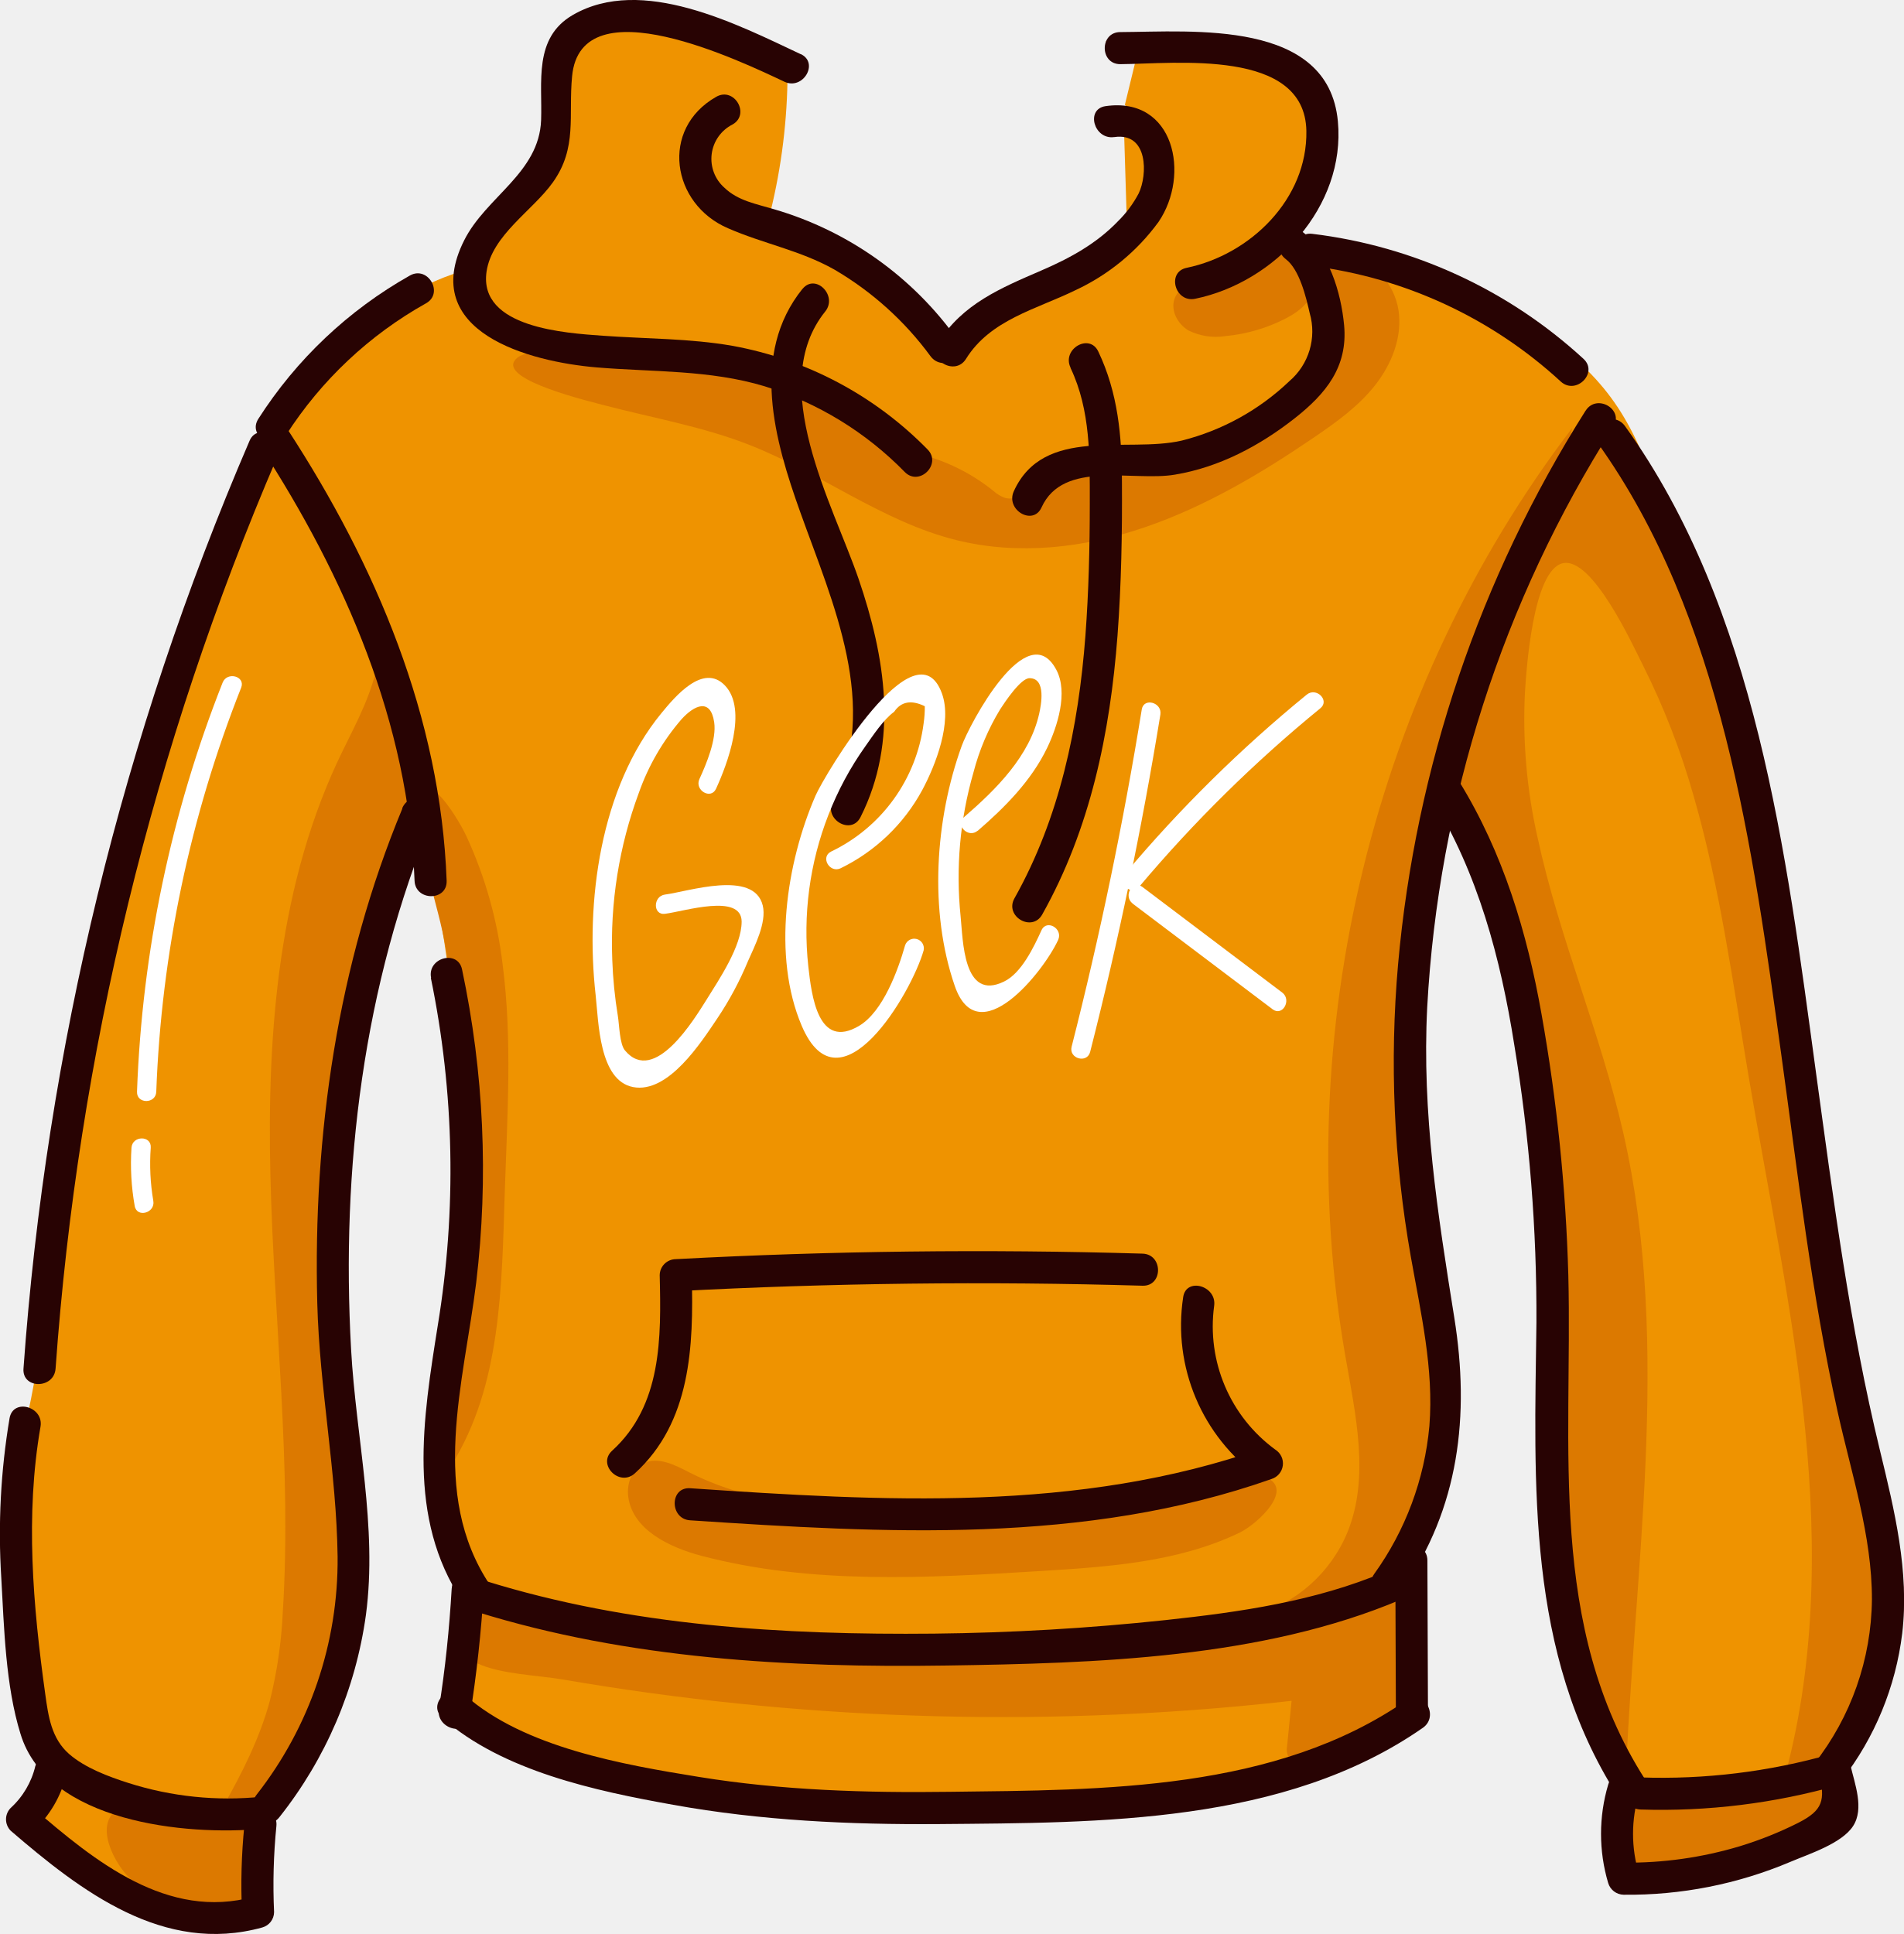
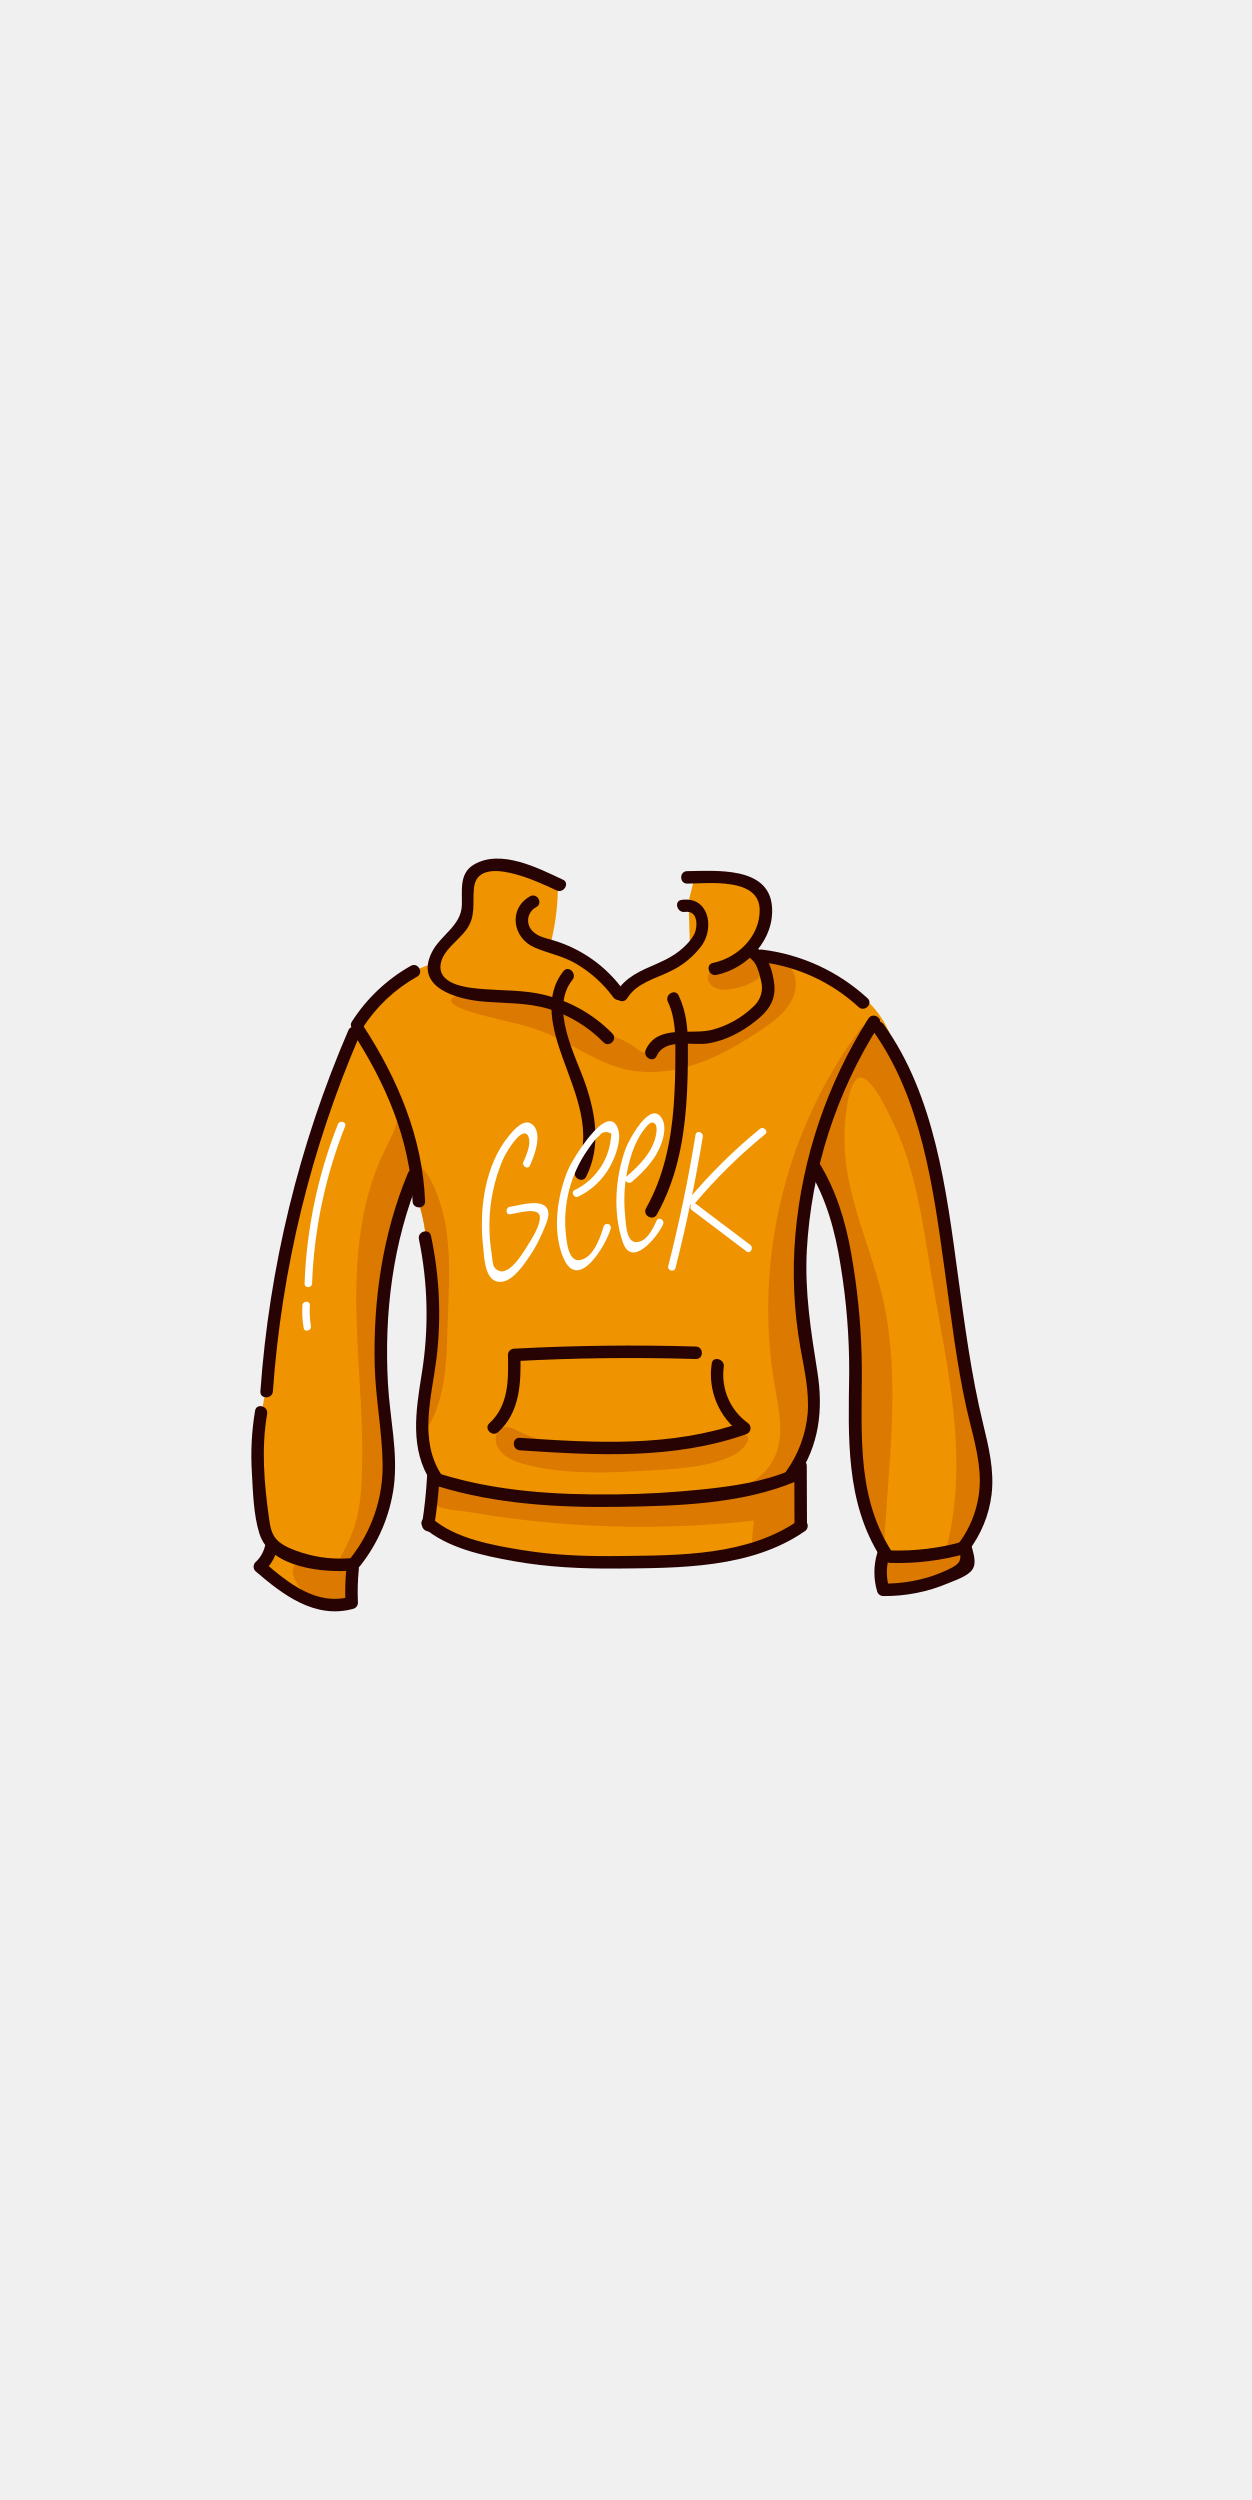
- <svg xmlns="http://www.w3.org/2000/svg" viewBox="0 0 296.67 301.4">
+ <svg xmlns="http://www.w3.org/2000/svg" id="Layer_1" data-name="Layer 1" viewBox="0 0 501 1001">
  <defs>
-     <style>.cls-1{fill:#ef9300;}.cls-2{fill:#dc7900;}.cls-3{fill:#280303;}.cls-4{fill:#fff;}.cls-5{fill:none;stroke:#280303;stroke-miterlimit:10;}</style>
+     <style>.cls-1,.cls-6{fill:none;stroke-miterlimit:10;}.cls-1{stroke:#fff;opacity:0;}.cls-2{fill:#ef9300;}.cls-3{fill:#dc7900;}.cls-4{fill:#280303;}.cls-5{fill:#fff;}.cls-6{stroke:#280303;}</style>
  </defs>
-   <g id="Layer_2" data-name="Layer 2">
-     <g id="Layer_2-2" data-name="Layer 2">
-       <path class="cls-1" d="M98.85,2.51A9.08,9.08,0,0,0,88.56,8c-.86,2.3-.71,4.82-.79,7.27-.16,4.75-1.31,9.62-4.23,13.36s-7.33,6.2-8.79,10.6a6.41,6.41,0,0,1-1,2.29c-.58.68-2.24.87-3.09,1.17C63,45.36,56.8,50,51.23,55.9c-8.41,8.89-13.34,20.45-17.58,31.93a420.33,420.33,0,0,0-17.38,60.56c-1.61,7.79-4.08,16-5.11,23.92L7.35,201.55c-.72,5.49-1.43,11-2.51,16.41-.88,4.42-2,8.81-2.33,13.3a64.64,64.64,0,0,0,.26,10.22q.9,10.61,2.72,21.12c.6,3.49,1.51,7,2,10.46.56,3.81-.53,5.08-2.45,8.49a4.57,4.57,0,0,0-.72,1.84c-.13,1.39,1,2.57,2,3.49a53.57,53.57,0,0,0,25.33,12.33,18,18,0,0,0,8.75-.07c-.39-6.24-1-13.46,2.7-18.62a59.1,59.1,0,0,0,8.31-16.71c7.57-24.05.67-50,.79-75.21a134.49,134.49,0,0,1,13.52-58c4.14,14.13,5.14,29,6.33,43.66a131,131,0,0,1,.63,18.47c-.52,8.6-2.74,17-3.25,25.65A65,65,0,0,0,72.82,243c2.18,6.44-.12,13.32-.94,19.79-.44,3.47-.81,4.52,1.85,6.54s6.82,3.15,9.9,4.37a135.53,135.53,0,0,0,41.28,9.18c5.33.33,10.69.34,16,.26q15.8-.21,31.55-1.38c12.65-.94,25.63-2.43,37.34-7.62,5.76-2.55,10.78-4,9.89-10.74a65.19,65.19,0,0,1,.75-22.5c1-4.46,2.42-8.8,3.41-13.26a65.06,65.06,0,0,0,1.33-19.08c-.63-8-2.73-15.82-4.13-23.73a135.69,135.69,0,0,1,2.75-59.22c10.51,8.82,13.43,23.56,15.58,37.11,1.76,11.14,3.44,22.33,3.74,33.61.5,18.88-2.87,38.2,2.12,56.42,1.64,6,4.16,11.71,5.78,17.71A62,62,0,0,1,252.86,293a90.33,90.33,0,0,0,31.26-7.16,6.55,6.55,0,0,0,3-2c1-1.48.69-3.45.58-5.24-.45-7.4,3.5-14.27,5.32-21.46,3.95-15.57-2.19-31.65-5.9-47.28-3.62-15.31-4.93-31.06-7.16-46.64-3.9-27.26-12.82-62.3-22.31-88.15-4.76-13-9.24-17.4-20.3-25.66-4.51-3.38-10-5.14-15.45-6.61a201.13,201.13,0,0,0-21.72-4.62c2.64-4.76,4.9-9.92,5.1-15.36s-2-11.24-6.65-14.09c-3.17-2-7-2.34-10.76-2.52a132.76,132.76,0,0,0-15.58.19,3,3,0,0,1,1.42,2.7l3.25.36-1.67,6.87,3.08,3.89a2.58,2.58,0,0,0-3.23-.43l.46,15.05a6.28,6.28,0,0,1-.22,2.37,5.68,5.68,0,0,1-2,2.39c-7.86,6-19.69,6.69-25.18,14.89-8-8.85-16.7-18.19-28.49-20.08a92.47,92.47,0,0,0,3-21.77A73.69,73.69,0,0,0,98.85,2.51Z" />
-       <path class="cls-2" d="M251.55,280a1.11,1.11,0,0,1,1.24-1.28c10.7-1,21.75.76,32.09-2.18,1.73,1.25,1.78,4,.65,5.77s-3.08,2.91-5,3.86a54.57,54.57,0,0,1-21.6,6.09c-2.09.1-5,.49-6.48-1.37C250.58,288.47,251.35,282.83,251.55,280Z" />
-       <path class="cls-2" d="M186.78,43.35c-1.51.73-3.14,1.59-3.73,3.15-.7,1.84.45,4,2.15,5a9.62,9.62,0,0,0,5.74.88,25.84,25.84,0,0,0,9.57-2.83c2-1.05,4.08-2.71,4.13-5,.06-2.59-3.38-7-5.68-7.07C195.9,37.33,189.58,42,186.78,43.35Z" />
-       <path class="cls-2" d="M20.42,292.91c2.94,2.7,6.82,4.06,10.59,5.35,2.25.76,4.85,1.5,6.88.27s2.63-3.94,2.7-6.34a28.9,28.9,0,0,0-.29-4.92,5.79,5.79,0,0,0-.88-2.64c-1-1.36-2.82-1.74-4.49-2-3.84-.55-12.9-2.88-16.42-.8C14.45,284.25,17.88,290.58,20.42,292.91Z" />
-       <path class="cls-2" d="M195.39,251.75a22.32,22.32,0,0,0,14.6-13c3.47-8.58,1.25-18.25-.34-27.38C200.88,161.08,214,107.31,245,66.7c-2.3,11.24-8,21.38-12.76,31.81-7.62,16.6-12.78,34.58-12.87,52.84,0,6.11.51,12.21.7,18.32s.05,12,.63,17.9c.9,9.25,3.51,18.27,4.45,27.51s0,19.19-5.53,26.68A26,26,0,0,1,195.39,251.75Z" />
-       <path class="cls-2" d="M193.21,238.83c-9.54,4.62-20.45,5.35-31,6-17.69,1.09-35.74,2.14-52.88-2.36-5-1.32-10.74-4.05-11.43-9.2-.27-2.06.57-4.41,2.45-5.28,2.25-1,4.81.31,7,1.44,12,6.11,26.06,6,39.51,5.84,11.57-.18,23.19-.35,34.65-2.13,3.71-.58,11.75-4.22,15.3-3.08C202.21,231.8,195.89,237.53,193.21,238.83Z" />
-       <path class="cls-2" d="M201.27,265.06l-.71,7.11a2.51,2.51,0,0,0,.16,1.49c.44.76,1.49.83,2.37.77A27.52,27.52,0,0,0,215,270.79a8.51,8.51,0,0,0,3-2.52,9.23,9.23,0,0,0,1.14-4.57,69.28,69.28,0,0,0-.93-16.46c-6.54,2-12.87,4.68-19.53,6.19-7.07,1.61-14.38,1.84-21.63,2.08-33.76,1.08-68,2.11-100.81-6.1a3.11,3.11,0,0,0-2.23,0,2.85,2.85,0,0,0-1.13,1.74c-1.15,3.65-2,6.43,1.47,8.06,3.7,1.73,9.33,1.84,13.37,2.53q13.59,2.34,27.33,3.75a402.26,402.26,0,0,0,55.1,1.86Q185.7,266.82,201.27,265.06Z" />
-       <path class="cls-2" d="M78.32,150.28c1.53,11.72.73,23.6.34,35.41-.47,14.67-.53,30.25-8.34,42.67-3.5-12.25,0-25.24,1.34-37.91,1.5-14.31.16-28.75-2.24-42.89-1.13-6.6-4.14-14.2-4.16-20.84,0-9.1,5.85.29,7.4,3.55A66.33,66.33,0,0,1,78.32,150.28Z" />
-       <path class="cls-2" d="M63.52,129.42c-2,8.27-6.07,15.89-8.57,24-4.42,14.39-3.68,29.79-2.89,44.82l1.71,32.79c.29,5.69.59,11.38.32,17.07-.5,10.43-3.05,21-9.06,29.56A12.66,12.66,0,0,1,40.59,282a5.46,5.46,0,0,1-5.88-.36c3-5.3,5.78-10.77,7.36-16.65a70.31,70.31,0,0,0,2-13.8c1.41-22.6-1.37-45.23-1.93-67.86s1.28-46,11.26-66.32c2.27-4.64,4.64-9,5.55-14.18,1.1,4.21,3.91,7.5,4.93,11.82A32.6,32.6,0,0,1,63.52,129.42Z" />
-       <path class="cls-2" d="M239.62,130.62c3.38,15.61,9.81,30.41,13.35,46,7.65,33.62,1.47,68.6.27,103-11.45-23.48-11.41-50.67-11.69-76.79s-1.44-53.54-14.79-76a11,11,0,0,1-1.56-3.4,10.26,10.26,0,0,1,.47-4.55c4.71-18.4,9.85-37.6,22.64-51.65A181.56,181.56,0,0,1,275,130.77c2.33,11.1,3.6,22.4,5.27,33.62,3.6,24.21,9,48.12,12.59,72.33,1.17,8,2.13,16.2.18,24S285.61,276,277.81,278c5.07-17.87,5.32-36.8,3.48-55.29s-5.72-36.69-8.81-55c-2.46-14.58-4.43-29.3-8.52-43.51a115.59,115.59,0,0,0-7.93-20.5c-1.61-3.16-7.88-17-12.52-15.92s-5.66,16.59-5.88,20.16A83.33,83.33,0,0,0,239.62,130.62Z" />
-       <path class="cls-2" d="M116.69,69.3c11.06,4.31,20.78,12,32.3,14.86,9.67,2.42,20,1.24,29.44-2s18.09-8.37,26.34-14c3.47-2.36,6.94-4.85,9.53-8.15s4.27-7.55,3.62-11.7-4-8-8.19-8.31a4,4,0,0,0-3.86,1.53,3.87,3.87,0,0,0-.45,1.23c-.48,2.27.12,4.61.17,6.93.16,7.42-5.4,14-12,17.36S179.37,71.3,172,72.23c-3.61.46-7.36,1-10.31,3.14-1.58,1.14-3.3,2.79-5.15,2.2a5.37,5.37,0,0,1-1.66-1A30,30,0,0,0,144.16,71c-2.75-.77-5.65-1.17-8.17-2.53-2.81-1.52-4.87-4.1-7.38-6.07-9.54-7.48-22.85-5.13-34.09-6C92,56.21,82,53.24,80.14,56.28s11.78,6.28,14.11,6.9C101.75,65.14,109.44,66.47,116.69,69.3Z" />
-       <path class="cls-3" d="M174.57,10c8.64-.06,28.76-2.5,29,10.39.19,10.64-8.75,19.3-18.66,21.35-3.15.65-1.82,5.47,1.33,4.82C198.71,44,209.72,32.2,208.48,18.91,207,3,185.94,4.94,174.57,5c-3.22,0-3.23,5,0,5Z" />
-       <path class="cls-3" d="M124.77,8.44C114.88,3.79,100-3.9,89.25,2.34,83.1,5.91,84.53,12.8,84.32,18.71c-.3,8.27-8.59,11.94-12,18.77C65.16,51.76,82.49,56.38,93,57.26c8.78.73,17.59.36,26.12,2.93A52.1,52.1,0,0,1,141,73.57c2.27,2.28,5.81-1.26,3.53-3.54A56.78,56.78,0,0,0,114.18,53.9c-6.7-1.17-13.51-1.09-20.28-1.58-5.62-.41-19.37-1.19-18.08-10,.84-5.69,7.2-9.5,10.33-13.9,3.86-5.42,2.4-10.38,3-16.55,1.38-14.38,26.46-2.25,33.09.87,2.9,1.36,5.44-2.95,2.53-4.32Z" />
-       <path class="cls-3" d="M162.3,79.08c3.39-7.48,14.3-4,20.78-5.11,6.9-1.14,13.23-4.5,18.68-8.79,4.83-3.8,8.3-8,7.69-14.51-.48-5.1-2.35-11.4-6.57-14.61-2.56-1.94-5.06,2.4-2.52,4.32,2.15,1.63,3.17,5.95,3.73,8.42a10.2,10.2,0,0,1-3.18,10.61,37.55,37.55,0,0,1-16.74,9.25c-8.63,2-21.52-2.38-26.19,7.9-1.32,2.91,3,5.45,4.32,2.52Z" />
-       <path class="cls-3" d="M173.66,21.36c5.29-.75,5.17,5.9,3.78,8.78a17.5,17.5,0,0,1-3.22,4.33c-3.36,3.51-7.53,5.78-11.94,7.68C156,44.87,150,47.34,146.21,53.4c-1.7,2.74,2.62,5.26,4.32,2.53,3.8-6.12,10.95-7.72,17-10.68a33.55,33.55,0,0,0,13-10.66c5-7.33,2.49-19.58-8.24-18.05-3.17.45-1.82,5.27,1.33,4.82Z" />
-       <path class="cls-3" d="M149.25,53a53.38,53.38,0,0,0-28.66-20.4c-2.73-.82-5.58-1.3-7.7-3.34a6,6,0,0,1,1.26-9.86c2.8-1.59.28-5.91-2.53-4.32-8.81,5-7,16.7,1.82,20.49C119,38,124.67,39,130,42a49.7,49.7,0,0,1,15,13.51c1.89,2.56,6.23.07,4.32-2.52Z" />
-       <path class="cls-3" d="M166.82,57.34c3.15,6.62,3,13.94,3,21.11,0,6.87-.17,13.75-.68,20.61-1.08,14.27-4,28.37-11.06,40.94-1.58,2.81,2.74,5.33,4.32,2.53,7.51-13.36,10.59-28.32,11.74-43.47.6-8,.74-16,.69-24,0-7.07-.61-13.83-3.69-20.29-1.39-2.9-5.7-.37-4.32,2.52Z" />
-       <path class="cls-3" d="M125.06,45c-8.22,10.21-4.35,23.66-.35,34.83,5.06,14.17,12.52,30.25,5.06,45-1.44,2.86,2.87,5.39,4.32,2.52,6-11.89,3.86-25-.31-37.17-4-11.64-14.42-30.16-5.19-41.63,2-2.48-1.52-6-3.53-3.53Z" />
-       <path class="cls-3" d="M63.87,42.94A67.17,67.17,0,0,0,40.26,65.27c-1.75,2.71,2.58,5.22,4.32,2.52A61.69,61.69,0,0,1,66.4,47.26c2.8-1.58.28-5.91-2.53-4.32Z" />
-       <path class="cls-3" d="M40.54,69.51c13.22,20.38,23.15,43.17,24.06,67.74.12,3.21,5.12,3.22,5,0-.94-25.45-11-49.14-24.74-70.26-1.75-2.69-6.08-.19-4.32,2.52Z" />
-       <path class="cls-3" d="M67.14,152.41a148.63,148.63,0,0,1,1.08,54.14c-2.3,14.49-4.86,30,3.82,43,1.78,2.66,6.11.16,4.32-2.53-9.53-14.24-4.07-31.56-2.15-47.17A149.61,149.61,0,0,0,72,151.08c-.65-3.15-5.47-1.82-4.82,1.33Z" />
-       <path class="cls-3" d="M62.7,126c-10.12,24.36-13.93,50.8-13.26,77.08.34,13.23,3,26.33,3.17,39.53A59.29,59.29,0,0,1,40,279.67c-2,2.51,1.56,6.07,3.53,3.53a65,65,0,0,0,13.49-31.52c1.83-13.74-1.55-27.66-2.31-41.38-1.57-28.25,1.88-56.72,12.78-83,1.23-3-3.6-4.27-4.82-1.33Z" />
-       <path class="cls-3" d="M40.85,280A51.11,51.11,0,0,1,20,277.86c-3.11-1-6.7-2.32-9.23-4.51C8,270.92,7.53,267.47,7.05,264c-1.92-13.77-3.13-27.87-.74-41.65.55-3.15-4.27-4.5-4.82-1.33A108.84,108.84,0,0,0,.2,245.89c.44,7.8.66,16.81,3,24.34C7.4,284,29,286.12,40.85,285c3.18-.29,3.21-5.29,0-5Z" />
-       <path class="cls-3" d="M38.89,68.69A445.92,445.92,0,0,0,3.66,213.29c-.23,3.21,4.77,3.2,5,0A438.9,438.9,0,0,1,43.21,71.21c1.26-2.92-3.05-5.47-4.32-2.52Z" />
-       <path class="cls-3" d="M5.51,275.21a12.84,12.84,0,0,1-3.85,6.55,2.53,2.53,0,0,0,0,3.54c11,9.47,23.84,19.33,39.22,15.08A2.51,2.51,0,0,0,42.71,298a92.54,92.54,0,0,1,.36-13.42c.32-3.2-4.68-3.17-5,0A92.54,92.54,0,0,0,37.71,298l1.84-2.41c-13.46,3.72-24.82-5.57-34.36-13.8v3.54a17.43,17.43,0,0,0,5.14-8.76c.78-3.12-4-4.45-4.82-1.33Z" />
-       <path class="cls-3" d="M204.49,41.46a70.2,70.2,0,0,1,38.72,18c2.37,2.17,5.91-1.36,3.54-3.54a75.89,75.89,0,0,0-42.26-19.48c-3.18-.4-3.15,4.6,0,5Z" />
-       <path class="cls-3" d="M247.08,64a193.41,193.41,0,0,0-29.22,86.28,174.06,174.06,0,0,0,2,45.64c1.54,8.69,3.59,17.43,2.88,26.31a46.73,46.73,0,0,1-8.6,23.06c-1.85,2.65,2.48,5.15,4.32,2.53,8.95-12.82,10.59-27.25,8.17-42.41-2.6-16.26-5.07-31.88-4.23-48.44a187.66,187.66,0,0,1,29-90.44c1.73-2.73-2.59-5.24-4.31-2.53Z" />
-       <path class="cls-3" d="M74.33,251.21c23.56,7.32,48.64,8.72,73.17,8.35,23.28-.35,49.11-1.09,70.83-10.29,3-1.25.41-5.55-2.52-4.31-10.84,4.59-22.57,6.27-34.2,7.52q-18,1.92-36.07,2.11c-23.48.23-47.33-1.2-69.88-8.21-3.08-.95-4.39,3.87-1.33,4.83Z" />
-       <path class="cls-3" d="M70.39,247.53c-.37,6.29-1,12.53-2,18.76-.5,3.14,4.32,4.5,4.82,1.33q1.59-10,2.19-20.09c.18-3.21-4.82-3.2-5,0Z" />
-       <path class="cls-3" d="M68.92,267.72c9.42,8.31,23.93,11.39,36,13.55,13.62,2.46,27.51,3.1,41.33,3,25.2-.22,53.92,0,75.47-15,2.62-1.83.12-6.16-2.53-4.32-20.39,14.17-47.25,14-71.12,14.29-13.07.18-26.23-.22-39.16-2.32-11.8-1.91-27.19-4.57-36.42-12.72-2.4-2.12-6,1.4-3.53,3.54Z" />
-       <path class="cls-3" d="M217.43,243.2l.09,24c0,3.21,5,3.22,5,0l-.09-24c0-3.22-5-3.23-5,0Z" />
-       <path class="cls-3" d="M223.08,124.35c7.24,11.73,10.76,25,12.89,38.49a258.25,258.25,0,0,1,3.45,43.28c-.32,25.27-1.59,51.44,12.59,73.67,1.73,2.7,6.06.2,4.32-2.52-15.28-23.94-11.27-51.67-11.94-78.54a276.07,276.07,0,0,0-4.17-40.66c-2.25-12.75-6-25.18-12.82-36.25-1.69-2.73-6-.22-4.32,2.53Z" />
-       <path class="cls-3" d="M248.88,68.92c19.55,27.24,24.23,63.24,28.72,95.62,2.57,18.53,4.69,37.16,8.75,55.44,2.13,9.65,5.37,19.32,5.35,29.3a42.12,42.12,0,0,1-9,25.6c-2,2.56,2.38,5.05,4.31,2.53a46.45,46.45,0,0,0,9.41-22.86c1.13-9.65-1.2-19.15-3.46-28.47-4.73-19.47-7.28-39.27-10-59.09-4.62-34-9.21-72-29.74-100.59-1.86-2.59-6.2-.1-4.32,2.52Z" />
-       <path class="cls-3" d="M255.65,282a101.17,101.17,0,0,0,30.91-3.81l-3.07-1.74c.94,4.1.62,5.66-3.32,7.65a57.53,57.53,0,0,1-9.05,3.62A60.56,60.56,0,0,1,253,290.28l2.42,1.84a21.67,21.67,0,0,1,0-12.66c.9-3.1-3.92-4.42-4.82-1.33a26.9,26.9,0,0,0,0,15.32,2.56,2.56,0,0,0,2.41,1.83,64.78,64.78,0,0,0,26-5.13c2.84-1.21,8-2.84,9.76-5.58s.25-6.57-.41-9.44a2.54,2.54,0,0,0-3.08-1.75A96.28,96.28,0,0,1,255.65,277c-3.21-.11-3.21,4.89,0,5Z" />
-       <path class="cls-3" d="M98.93,229.61c8.76-8,9.15-19.81,8.87-30.88l-2.5,2.5q36.35-1.93,72.74-.86c3.22.1,3.22-4.9,0-5q-36.37-1.08-72.74.86a2.53,2.53,0,0,0-2.5,2.5c.24,9.73.36,20.28-7.41,27.35-2.38,2.17,1.16,5.7,3.54,3.53Z" />
-       <path class="cls-3" d="M107.54,236.93c30.3,2,61.48,3.83,90.6-6.44a2.54,2.54,0,0,0,.6-4.57,23.79,23.79,0,0,1-9.54-22.42c.43-3.14-4.39-4.5-4.83-1.33a29.14,29.14,0,0,0,11.85,28.07l.6-4.57c-28.73,10.13-59.41,8.28-89.28,6.26-3.21-.21-3.2,4.79,0,5Z" />
-       <path class="cls-4" d="M24.35,170.17a190,190,0,0,1,13.23-63c.71-1.79-2.19-2.57-2.89-.79a192.38,192.38,0,0,0-13.34,63.76c-.07,1.93,2.93,1.93,3,0Z" />
-       <path class="cls-4" d="M20.49,178.86a37.81,37.81,0,0,0,.5,9.08c.33,1.9,3.23,1.1,2.9-.79a34.36,34.36,0,0,1-.4-8.29c.14-1.93-2.86-1.92-3,0Z" />
-       <path class="cls-4" d="M111.58,122.92c1.73-3.77,5-12.31,1.39-16.09-3.4-3.56-7.83,1.79-9.91,4.32C93.5,122.8,91.19,140.59,92.82,155.1c.46,4.11.51,13.27,5.82,14.31,5.5,1.07,10.64-7,13.13-10.69a51.21,51.21,0,0,0,4.79-8.94c1-2.27,2.94-6,2.3-8.66-1.37-5.63-11.68-2.16-15.23-1.71-1.89.24-1.91,3.25,0,3,3-.38,11.91-3.24,11.94,1.21,0,3.83-3.5,9-5.5,12.22-1.82,2.87-8.08,13.35-12.67,7.88-.86-1-.89-4-1.12-5.39a68.86,68.86,0,0,1-.87-8.72,67.17,67.17,0,0,1,4.15-26.08,35.59,35.59,0,0,1,6.63-11.43c2-2.21,4.53-3.37,5.1.45.4,2.67-1.23,6.53-2.3,8.86-.8,1.74,1.79,3.27,2.59,1.51Z" />
-       <path class="cls-4" d="M131,135.31a28.81,28.81,0,0,0,12.7-12.16c2.11-3.94,4.71-10.6,3.08-15.08-4.06-11.17-18.32,12.76-19.7,15.93-4.55,10.47-6.77,25-2.15,35.86,5.93,13.92,17.11-5.08,19-11.75a1.5,1.5,0,0,0-2.89-.79c-1.09,3.85-3.44,10.33-7.15,12.54-6.46,3.86-7.43-4.83-7.93-9.24A50,50,0,0,1,129.09,127a49.1,49.1,0,0,1,5.76-10.7c1.18-1.66,2.79-4.14,4.49-5.38,1.08-1.6,2.68-1.88,4.77-.86a16.78,16.78,0,0,1-.18,2.65,25.75,25.75,0,0,1-14.42,20c-1.73.86-.21,3.45,1.52,2.59Z" />
-       <path class="cls-4" d="M152.33,129.5c4.27-3.69,8.39-7.83,10.87-13,1.57-3.28,3.27-8.58,1.42-12.09-4.54-8.62-13.57,8.53-14.76,11.84-4.15,11.47-5.11,25.74-1.08,37.4,3.65,10.55,13.84-2.21,16.11-7.17.8-1.75-1.78-3.27-2.59-1.52-1.2,2.63-3.13,6.7-5.83,8-6.41,3.16-6.4-6.49-6.78-10.16a59.1,59.1,0,0,1,2-22.41,36.66,36.66,0,0,1,4.17-9.86c.72-1.11,3.21-4.86,4.57-4.84,2.66,0,1.78,4.28,1.51,5.51-1.49,6.66-6.73,11.83-11.7,16.13-1.46,1.27.67,3.38,2.12,2.12Z" />
-       <path class="cls-4" d="M177.92,110.56q-4.3,26.52-10.93,52.56c-.47,1.87,2.42,2.67,2.89.8q6.62-26,10.94-52.56c.3-1.89-2.59-2.7-2.9-.8Z" />
-       <path class="cls-4" d="M177.48,138.24a213.41,213.41,0,0,1,28.28-27.87c1.49-1.22-.64-3.33-2.13-2.12a212.71,212.71,0,0,0-28.27,27.87c-1.24,1.47.87,3.6,2.12,2.12Z" />
-       <path class="cls-4" d="M176.47,140.8l21.84,16.49c1.54,1.17,3-1.44,1.52-2.59L178,138.21c-1.54-1.16-3,1.44-1.51,2.59Z" />
-       <path class="cls-5" d="M253,282a2.31,2.31,0,0,1,.36-1.06,2.27,2.27,0,0,1,1.54-.61l28.57-3.47a3.18,3.18,0,0,1,1.15,0,2.53,2.53,0,0,1,1.65,2.12c.43,2.39-1,4.81-2.94,6.24a18.54,18.54,0,0,1-6.71,2.67q-9.16,2.25-18.52,3.71c-2.17.34-4.65,1.43-5.83-.43C251.23,289.63,252.69,283.85,253,282Z" />
-     </g>
-   </g>
+   <rect class="cls-1" x="0.5" y="0.5" width="500" height="1000" />
+   <path class="cls-2" d="M199,345.79a9.08,9.08,0,0,0-10.3,5.49c-.86,2.3-.71,4.82-.79,7.27-.16,4.75-1.31,9.61-4.23,13.36s-7.33,6.2-8.79,10.59a6.38,6.38,0,0,1-1,2.3c-.57.68-2.24.87-3.09,1.17-7.65,2.67-13.88,7.32-19.45,13.21-8.41,8.89-13.34,20.45-17.58,31.93a420,420,0,0,0-17.38,60.56c-1.61,7.79-4.08,16-5.11,23.91l-3.81,29.25c-.71,5.49-1.43,11-2.51,16.41-.88,4.41-2,8.81-2.33,13.3a65.69,65.69,0,0,0,.26,10.21q.9,10.62,2.72,21.13c.6,3.49,1.51,7,2,10.46.57,3.81-.53,5.08-2.45,8.49a4.59,4.59,0,0,0-.72,1.83c-.13,1.4,1,2.58,2,3.5a53.46,53.46,0,0,0,25.33,12.32,17.87,17.87,0,0,0,8.75-.06c-.39-6.24-1-13.47,2.7-18.62a59.1,59.1,0,0,0,8.31-16.71c7.57-24.05.67-50,.79-75.21a134.49,134.49,0,0,1,13.52-58c4.14,14.12,5.14,29,6.33,43.66a131,131,0,0,1,.63,18.46c-.52,8.61-2.74,17.05-3.25,25.66a64.89,64.89,0,0,0,3.32,24.54c2.18,6.45-.12,13.33-.94,19.8-.44,3.47-.81,4.52,1.86,6.54s6.81,3.15,9.9,4.37A135.4,135.4,0,0,0,225,626.12c5.34.32,10.69.33,16,.26q15.78-.21,31.54-1.38c12.65-.94,25.63-2.43,37.34-7.62,5.76-2.55,10.78-4,9.89-10.74a65.19,65.19,0,0,1,.75-22.5c1-4.46,2.42-8.8,3.41-13.26a65.1,65.1,0,0,0,1.33-19.09c-.63-8-2.73-15.81-4.13-23.72a135.84,135.84,0,0,1,2.75-59.22c10.51,8.82,13.43,23.55,15.58,37.11,1.76,11.14,3.44,22.33,3.74,33.61.5,18.88-2.87,38.2,2.12,56.42,1.65,6,4.16,11.71,5.78,17.71A62,62,0,0,1,353,636.31a90.33,90.33,0,0,0,31.26-7.16,6.55,6.55,0,0,0,3-2c1-1.48.69-3.45.58-5.24-.45-7.4,3.5-14.27,5.33-21.46,3.94-15.58-2.2-31.65-5.9-47.28-3.63-15.31-4.94-31.06-7.17-46.64-3.9-27.26-12.82-62.3-22.31-88.15-4.76-13-9.24-17.4-20.3-25.66-4.51-3.38-10-5.14-15.45-6.61a201.13,201.13,0,0,0-21.72-4.62c2.64-4.76,4.9-9.92,5.1-15.36s-2-11.24-6.65-14.09c-3.17-2-7-2.34-10.76-2.52a132.76,132.76,0,0,0-15.58.19,3,3,0,0,1,1.42,2.7l3.25.36-1.67,6.87,3.08,3.89a2.58,2.58,0,0,0-3.23-.43l.46,15.05a6.3,6.3,0,0,1-.22,2.37,5.54,5.54,0,0,1-2,2.39c-7.86,6-19.69,6.69-25.18,14.89-8-8.85-16.7-18.19-28.49-20.08a92.54,92.54,0,0,0,3-21.77A73.73,73.73,0,0,0,199,345.79Z" transform="translate(0.5 0.5)" />
+   <path class="cls-3" d="M351.65,623.27a1.51,1.51,0,0,1,.31-1,1.46,1.46,0,0,1,.93-.32c10.7-1,21.75.75,32.09-2.18,1.73,1.25,1.78,4,.65,5.77s-3.08,2.91-5,3.86A54.66,54.66,0,0,1,359,635.53c-2.09.09-5,.49-6.48-1.37C350.68,631.75,351.46,626.11,351.65,623.27Z" transform="translate(0.5 0.5)" />
+   <path class="cls-3" d="M286.88,386.63c-1.51.73-3.14,1.59-3.73,3.15-.7,1.84.45,4,2.15,5a9.62,9.62,0,0,0,5.74.88,26,26,0,0,0,9.58-2.83c2-1.05,4.07-2.71,4.12-5,.06-2.59-3.38-7-5.68-7.07C296,380.61,289.68,385.28,286.88,386.63Z" transform="translate(0.5 0.5)" />
+   <path class="cls-3" d="M120.52,636.19c2.94,2.7,6.82,4.06,10.59,5.34,2.25.77,4.85,1.5,6.89.28s2.62-3.95,2.69-6.35a28.78,28.78,0,0,0-.29-4.91,5.79,5.79,0,0,0-.88-2.64c-1-1.36-2.82-1.75-4.49-2-3.84-.55-12.9-2.89-16.42-.8C114.55,627.53,118,633.86,120.52,636.19Z" transform="translate(0.5 0.5)" />
+   <path class="cls-3" d="M295.49,595a22.32,22.32,0,0,0,14.6-13c3.47-8.58,1.25-18.26-.34-27.38C301,504.36,314.13,450.59,345.14,410c-2.3,11.24-8,21.38-12.77,31.81-7.62,16.6-12.78,34.57-12.87,52.84,0,6.11.51,12.21.7,18.31s.05,12,.63,17.91c.9,9.25,3.51,18.27,4.45,27.51s0,19.19-5.53,26.68A26,26,0,0,1,295.49,595Z" transform="translate(0.5 0.5)" />
+   <path class="cls-3" d="M293.31,582.11c-9.54,4.62-20.45,5.35-31,6-17.69,1.09-35.73,2.14-52.88-2.36-5-1.33-10.74-4-11.42-9.21-.28-2.06.56-4.4,2.44-5.28,2.25-1,4.81.32,7,1.44,12,6.12,26.06,6,39.51,5.85,11.57-.18,23.19-.35,34.65-2.13,3.71-.58,11.75-4.22,15.3-3.08C302.31,575.08,296,580.81,293.31,582.11Z" transform="translate(0.5 0.5)" />
+   <path class="cls-3" d="M301.37,608.34l-.71,7.11a2.48,2.48,0,0,0,.16,1.48c.44.77,1.49.84,2.37.78a27.52,27.52,0,0,0,11.87-3.64,8.44,8.44,0,0,0,3-2.53,9.16,9.16,0,0,0,1.14-4.56,69.28,69.28,0,0,0-.93-16.46c-6.54,2-12.87,4.68-19.53,6.19-7.07,1.6-14.38,1.84-21.63,2.08-33.76,1.08-68,2.11-100.81-6.1a3.06,3.06,0,0,0-2.23,0,2.9,2.9,0,0,0-1.13,1.75c-1.15,3.65-2,6.43,1.47,8,3.7,1.74,9.33,1.85,13.37,2.54q13.59,2.34,27.33,3.75a402.26,402.26,0,0,0,55.1,1.86Q285.8,610.1,301.37,608.34Z" transform="translate(0.5 0.5)" />
+   <path class="cls-3" d="M178.42,493.56c1.53,11.72.73,23.59.34,35.41-.47,14.67-.53,30.24-8.34,42.67-3.5-12.25,0-25.24,1.34-37.91,1.5-14.31.16-28.75-2.24-42.89-1.12-6.6-4.14-14.2-4.16-20.84,0-9.1,5.85.29,7.4,3.55A66.33,66.33,0,0,1,178.42,493.56Z" transform="translate(0.5 0.5)" />
+   <path class="cls-3" d="M163.62,472.69c-2,8.28-6.06,15.9-8.57,24-4.42,14.39-3.68,29.79-2.89,44.82l1.71,32.79c.29,5.69.59,11.38.32,17.07-.5,10.43-3.05,21-9.05,29.56a12.77,12.77,0,0,1-4.45,4.29,5.46,5.46,0,0,1-5.88-.36c3-5.3,5.78-10.77,7.36-16.65a69.57,69.57,0,0,0,2-13.8c1.41-22.6-1.37-45.23-1.93-67.86s1.28-46,11.26-66.32c2.27-4.64,4.64-9,5.55-14.18,1.11,4.21,3.91,7.5,4.93,11.82A32.56,32.56,0,0,1,163.62,472.69Z" transform="translate(0.5 0.5)" />
+   <path class="cls-3" d="M339.72,473.9c3.38,15.61,9.81,30.41,13.35,46,7.65,33.62,1.47,68.6.27,103-11.45-23.48-11.41-50.67-11.68-76.79s-1.45-53.54-14.8-76a11.26,11.26,0,0,1-1.56-3.4,10.26,10.26,0,0,1,.47-4.55c4.71-18.41,9.85-37.61,22.64-51.65a181.4,181.4,0,0,1,26.68,63.5c2.32,11.1,3.59,22.4,5.26,33.62,3.6,24.21,9,48.12,12.59,72.33,1.18,8,2.13,16.19.18,24s-7.41,15.25-15.21,17.3c5.07-17.87,5.32-36.8,3.48-55.29s-5.72-36.69-8.81-55c-2.46-14.58-4.43-29.29-8.52-43.5a115.59,115.59,0,0,0-7.93-20.5c-1.61-3.16-7.88-17-12.52-15.92s-5.66,16.59-5.88,20.16A83.36,83.36,0,0,0,339.72,473.9Z" transform="translate(0.5 0.5)" />
+   <path class="cls-3" d="M216.79,412.58c11.06,4.31,20.78,12,32.3,14.86,9.67,2.42,20,1.24,29.44-2s18.09-8.37,26.34-14c3.47-2.36,6.94-4.85,9.54-8.15s4.26-7.55,3.61-11.7-4-8-8.19-8.31a4,4,0,0,0-3.86,1.53,3.87,3.87,0,0,0-.45,1.23c-.48,2.27.12,4.61.17,6.93.16,7.42-5.4,14-12,17.36s-14.19,4.19-21.56,5.12c-3.6.46-7.36,1-10.31,3.14-1.58,1.14-3.3,2.79-5.15,2.2A5.37,5.37,0,0,1,255,419.8a30,30,0,0,0-10.72-5.53c-2.75-.78-5.65-1.17-8.17-2.53-2.81-1.52-4.87-4.1-7.38-6.07-9.54-7.48-22.84-5.13-34.09-6-2.55-.2-12.54-3.16-14.37-.12s11.77,6.28,14.1,6.89C201.85,408.42,209.54,409.75,216.79,412.58Z" transform="translate(0.5 0.5)" />
+   <path class="cls-4" d="M274.67,353.3c8.64-.07,28.77-2.5,29,10.39.2,10.64-8.75,19.3-18.66,21.35-3.15.64-1.82,5.47,1.33,4.82,12.47-2.58,23.49-14.38,22.24-27.67-1.49-15.89-22.54-14-33.91-13.89-3.22,0-3.23,5,0,5Z" transform="translate(0.5 0.5)" />
+   <path class="cls-4" d="M224.87,351.72c-9.89-4.65-24.75-12.34-35.52-6.1-6.15,3.57-4.72,10.46-4.93,16.37-.3,8.26-8.59,11.94-12,18.77-7.15,14.28,10.18,18.9,20.66,19.77,8.78.73,17.59.37,26.12,2.94a52.1,52.1,0,0,1,21.95,13.38c2.27,2.28,5.81-1.26,3.53-3.54a56.78,56.78,0,0,0-30.39-16.13c-6.7-1.17-13.51-1.09-20.28-1.58-5.62-.41-19.37-1.19-18.08-10,.84-5.69,7.2-9.5,10.33-13.9,3.86-5.42,2.4-10.38,3-16.55,1.38-14.38,26.46-2.25,33.09.87,2.9,1.36,5.44-3,2.53-4.32Z" transform="translate(0.5 0.5)" />
+   <path class="cls-4" d="M262.4,422.36c3.39-7.48,14.3-4,20.78-5.11,6.9-1.14,13.23-4.5,18.68-8.79,4.83-3.8,8.3-8,7.69-14.51-.48-5.1-2.35-11.41-6.57-14.61-2.56-1.94-5.06,2.4-2.52,4.32,2.15,1.63,3.17,5.95,3.73,8.42A10.2,10.2,0,0,1,301,402.69a37.48,37.48,0,0,1-16.74,9.24c-8.63,2-21.52-2.38-26.19,7.91-1.32,2.91,3,5.45,4.32,2.52Z" transform="translate(0.5 0.5)" />
+   <path class="cls-4" d="M273.76,364.64c5.29-.76,5.17,5.9,3.78,8.78a17.45,17.45,0,0,1-3.22,4.32c-3.36,3.52-7.53,5.79-11.94,7.69-6.3,2.72-12.3,5.19-16.07,11.25-1.7,2.74,2.62,5.26,4.32,2.53,3.8-6.12,10.95-7.72,17-10.68a33.55,33.55,0,0,0,13-10.66c5-7.33,2.49-19.58-8.24-18.05-3.17.45-1.82,5.27,1.33,4.82Z" transform="translate(0.5 0.5)" />
+   <path class="cls-4" d="M249.35,396.31a53.38,53.38,0,0,0-28.66-20.4c-2.73-.82-5.58-1.3-7.7-3.34a6,6,0,0,1,1.26-9.87c2.8-1.58.28-5.9-2.53-4.31-8.81,5-7,16.69,1.82,20.49,5.53,2.37,11.23,3.35,16.53,6.44a49.7,49.7,0,0,1,15,13.51c1.89,2.56,6.23.07,4.32-2.52Z" transform="translate(0.5 0.5)" />
+   <path class="cls-4" d="M266.92,400.62c3.15,6.62,3,13.94,3,21.11,0,6.87-.17,13.75-.68,20.6-1.07,14.28-4,28.38-11.06,40.95-1.58,2.81,2.74,5.33,4.32,2.53,7.51-13.36,10.59-28.32,11.74-43.48.6-7.95.74-16,.69-23.94,0-7.07-.61-13.83-3.69-20.29-1.39-2.91-5.7-.37-4.32,2.52Z" transform="translate(0.5 0.5)" />
+   <path class="cls-4" d="M225.16,388.28c-8.22,10.22-4.35,23.67-.35,34.84,5.06,14.17,12.52,30.25,5.07,45-1.45,2.87,2.86,5.4,4.31,2.53,6-11.89,3.86-25.05-.31-37.17-4-11.64-14.42-30.16-5.19-41.63,2-2.48-1.52-6-3.53-3.54Z" transform="translate(0.5 0.5)" />
+   <path class="cls-4" d="M164,386.22a67.17,67.17,0,0,0-23.61,22.33c-1.75,2.71,2.58,5.22,4.32,2.52a61.69,61.69,0,0,1,21.82-20.53c2.8-1.59.28-5.91-2.53-4.32Z" transform="translate(0.5 0.5)" />
+   <path class="cls-4" d="M140.64,412.79c13.23,20.38,23.15,43.17,24.06,67.74.12,3.21,5.12,3.22,5,0-.94-25.45-11-49.14-24.74-70.26-1.75-2.69-6.08-.19-4.32,2.52Z" transform="translate(0.5 0.5)" />
+   <path class="cls-4" d="M167.24,495.68a148.69,148.69,0,0,1,1.08,54.15c-2.3,14.49-4.86,30,3.82,43,1.78,2.67,6.11.17,4.32-2.52-9.53-14.24-4.07-31.56-2.15-47.17a149.59,149.59,0,0,0-2.24-48.81c-.66-3.15-5.48-1.82-4.83,1.32Z" transform="translate(0.5 0.5)" />
+   <path class="cls-4" d="M162.8,469.29c-10.12,24.36-13.93,50.8-13.26,77.08.34,13.23,3,26.33,3.17,39.53A59.29,59.29,0,0,1,140.13,623c-1.95,2.51,1.56,6.07,3.53,3.53A65,65,0,0,0,157.15,595c1.83-13.74-1.55-27.66-2.31-41.39-1.57-28.24,1.88-56.71,12.78-83,1.23-3-3.6-4.27-4.82-1.33Z" transform="translate(0.5 0.5)" />
+   <path class="cls-4" d="M141,623.31a51.11,51.11,0,0,1-20.81-2.17c-3.11-1-6.7-2.32-9.23-4.52-2.78-2.42-3.28-5.87-3.76-9.32-1.92-13.77-3.13-27.87-.74-41.66.55-3.14-4.27-4.49-4.82-1.32a108.84,108.84,0,0,0-1.29,24.85c.44,7.8.66,16.81,3,24.33,4.24,13.81,25.8,15.9,37.69,14.81,3.18-.29,3.21-5.29,0-5Z" transform="translate(0.5 0.5)" />
+   <path class="cls-4" d="M139,412a445.68,445.68,0,0,0-35.24,144.6c-.23,3.21,4.77,3.2,5,0a438.9,438.9,0,0,1,34.55-142.08c1.26-2.92-3-5.47-4.31-2.52Z" transform="translate(0.5 0.5)" />
+   <path class="cls-4" d="M105.61,618.49a12.84,12.84,0,0,1-3.85,6.55,2.53,2.53,0,0,0,0,3.54c11,9.47,23.84,19.33,39.22,15.08a2.54,2.54,0,0,0,1.84-2.41,91.14,91.14,0,0,1,.35-13.42c.32-3.2-4.68-3.18-5,0a91.14,91.14,0,0,0-.35,13.42l1.83-2.41c-13.46,3.72-24.82-5.58-34.35-13.8v3.54a17.48,17.48,0,0,0,5.13-8.76c.79-3.12-4-4.45-4.82-1.33Z" transform="translate(0.5 0.5)" />
+   <path class="cls-4" d="M304.59,384.74a70.13,70.13,0,0,1,38.72,18c2.37,2.17,5.92-1.36,3.54-3.54a75.89,75.89,0,0,0-42.26-19.48c-3.18-.41-3.15,4.6,0,5Z" transform="translate(0.5 0.5)" />
+   <path class="cls-4" d="M347.18,407.32A193.41,193.41,0,0,0,318,493.6a174.08,174.08,0,0,0,2,45.64c1.54,8.69,3.59,17.43,2.88,26.31a46.73,46.73,0,0,1-8.6,23.06c-1.85,2.64,2.48,5.15,4.32,2.53,8.95-12.82,10.59-27.25,8.17-42.41-2.6-16.27-5.07-31.88-4.23-48.44a187.73,187.73,0,0,1,29-90.45c1.73-2.72-2.59-5.23-4.31-2.52Z" transform="translate(0.5 0.5)" />
+   <path class="cls-4" d="M174.43,594.48c23.56,7.32,48.64,8.73,73.17,8.36,23.28-.35,49.11-1.09,70.84-10.29,2.95-1.25.4-5.55-2.53-4.31-10.84,4.58-22.57,6.27-34.2,7.52q-18,1.92-36.07,2.11c-23.48.23-47.33-1.2-69.88-8.21-3.08-.95-4.39,3.87-1.33,4.82Z" transform="translate(0.5 0.5)" />
+   <path class="cls-4" d="M170.49,590.81c-.37,6.29-1,12.53-2,18.76-.5,3.14,4.32,4.5,4.82,1.32q1.59-10,2.19-20.08c.19-3.22-4.82-3.2-5,0Z" transform="translate(0.5 0.5)" />
+   <path class="cls-4" d="M169,611c9.42,8.31,23.94,11.39,36,13.55,13.62,2.46,27.51,3.1,41.33,3,25.2-.22,53.92,0,75.47-15,2.62-1.82.12-6.15-2.53-4.31-20.39,14.17-47.25,14-71.12,14.29-13.07.18-26.23-.22-39.16-2.32-11.8-1.91-27.19-4.57-36.42-12.72-2.4-2.12-6,1.4-3.53,3.54Z" transform="translate(0.5 0.5)" />
+   <path class="cls-4" d="M317.53,586.48l.09,24c0,3.21,5,3.22,5,0l-.09-24c0-3.22-5-3.23-5,0Z" transform="translate(0.5 0.5)" />
+   <path class="cls-4" d="M323.18,467.63c7.24,11.73,10.76,25,12.89,38.49a258.25,258.25,0,0,1,3.45,43.28c-.32,25.26-1.59,51.44,12.59,73.67,1.73,2.7,6.06.2,4.32-2.52-15.28-23.95-11.27-51.67-11.94-78.55a275.94,275.94,0,0,0-4.17-40.65c-2.25-12.75-6-25.18-12.82-36.25-1.69-2.73-6-.22-4.32,2.53Z" transform="translate(0.5 0.5)" />
+   <path class="cls-4" d="M349,412.2c19.55,27.24,24.23,63.23,28.72,95.62,2.58,18.53,4.69,37.16,8.75,55.44,2.14,9.65,5.37,19.32,5.35,29.3a42.12,42.12,0,0,1-9,25.6c-2,2.55,2.38,5.05,4.31,2.52a46.41,46.41,0,0,0,9.41-22.85c1.13-9.66-1.2-19.15-3.46-28.47-4.73-19.47-7.28-39.27-10-59.09-4.62-34-9.21-72-29.74-100.59-1.86-2.6-6.2-.1-4.32,2.52Z" transform="translate(0.5 0.5)" />
+   <path class="cls-4" d="M355.76,625.29a101.14,101.14,0,0,0,30.9-3.81l-3.07-1.74c.94,4.1.62,5.66-3.32,7.65a57.53,57.53,0,0,1-9,3.62,60.54,60.54,0,0,1-18.14,2.55l2.41,1.84a21.67,21.67,0,0,1,0-12.66c.9-3.1-3.92-4.42-4.82-1.33a26.9,26.9,0,0,0,0,15.32,2.56,2.56,0,0,0,2.42,1.83,64.77,64.77,0,0,0,26-5.13c2.84-1.21,8-2.84,9.76-5.58s.25-6.57-.41-9.44a2.54,2.54,0,0,0-3.08-1.75,96.26,96.26,0,0,1-29.57,3.63c-3.22-.11-3.22,4.89,0,5Z" transform="translate(0.5 0.5)" />
+   <path class="cls-4" d="M199,572.89c8.76-8,9.15-19.81,8.87-30.88l-2.5,2.5q36.35-1.95,72.74-.86c3.22.1,3.22-4.91,0-5q-36.37-1.08-72.74.86a2.54,2.54,0,0,0-2.5,2.5c.25,9.73.36,20.28-7.41,27.35-2.38,2.17,1.16,5.7,3.54,3.53Z" transform="translate(0.5 0.5)" />
+   <path class="cls-4" d="M207.64,580.21c30.3,2,61.48,3.83,90.61-6.44a2.54,2.54,0,0,0,.59-4.57,23.79,23.79,0,0,1-9.54-22.42c.43-3.14-4.38-4.51-4.82-1.33a29.12,29.12,0,0,0,11.84,28.07l.6-4.57c-28.72,10.13-59.4,8.28-89.28,6.26-3.21-.22-3.2,4.78,0,5Z" transform="translate(0.5 0.5)" />
+   <path class="cls-5" d="M124.45,513.45a189.79,189.79,0,0,1,13.24-63c.71-1.79-2.19-2.57-2.9-.79a192.28,192.28,0,0,0-13.34,63.76c-.07,1.93,2.93,1.93,3,0Z" transform="translate(0.5 0.5)" />
+   <path class="cls-5" d="M120.59,522.14a37.84,37.84,0,0,0,.5,9.08c.33,1.9,3.23,1.1,2.9-.79a34.36,34.36,0,0,1-.4-8.29c.14-1.93-2.86-1.92-3,0Z" transform="translate(0.5 0.5)" />
+   <path class="cls-5" d="M211.68,466.2c1.73-3.77,5-12.31,1.4-16.09-3.41-3.56-7.84,1.79-9.92,4.32-9.56,11.65-11.87,29.44-10.24,43.95.46,4.11.51,13.27,5.82,14.31,5.5,1.07,10.64-7,13.13-10.69a52.31,52.31,0,0,0,4.8-8.94c.94-2.28,2.93-6,2.29-8.66-1.37-5.63-11.68-2.16-15.23-1.71-1.89.24-1.91,3.24,0,3,3-.38,11.91-3.24,11.94,1.21,0,3.83-3.5,9-5.5,12.22-1.82,2.87-8.08,13.35-12.67,7.88-.86-1-.89-4-1.12-5.39a68.86,68.86,0,0,1-.87-8.72,67.43,67.43,0,0,1,4.15-26.09,35.65,35.65,0,0,1,6.63-11.42c2-2.21,4.53-3.38,5.1.45.4,2.67-1.23,6.53-2.3,8.86-.8,1.74,1.79,3.26,2.59,1.51Z" transform="translate(0.5 0.5)" />
+   <path class="cls-5" d="M231.13,478.59a28.81,28.81,0,0,0,12.7-12.16c2.12-3.94,4.71-10.6,3.08-15.08-4.06-11.18-18.32,12.75-19.7,15.93-4.55,10.47-6.77,25-2.15,35.86,5.93,13.92,17.11-5.08,19-11.75a1.5,1.5,0,0,0-2.89-.8c-1.08,3.86-3.44,10.34-7.15,12.55-6.46,3.85-7.43-4.84-7.93-9.25A50,50,0,0,1,235,459.61c1.18-1.67,2.79-4.14,4.49-5.38,1.08-1.6,2.68-1.88,4.77-.86A16.58,16.58,0,0,1,244,456a25.75,25.75,0,0,1-14.42,20c-1.73.86-.21,3.45,1.52,2.59Z" transform="translate(0.5 0.5)" />
+   <path class="cls-5" d="M252.43,472.78c4.27-3.69,8.39-7.83,10.87-13,1.57-3.29,3.27-8.58,1.42-12.09-4.54-8.62-13.57,8.53-14.76,11.84-4.15,11.47-5.11,25.73-1.08,37.4,3.65,10.54,13.84-2.21,16.11-7.17.8-1.75-1.78-3.27-2.59-1.52-1.2,2.63-3.13,6.7-5.83,8-6.41,3.16-6.4-6.49-6.78-10.16a59.1,59.1,0,0,1,2-22.41,36.66,36.66,0,0,1,4.17-9.86c.72-1.11,3.21-4.87,4.57-4.84,2.66,0,1.79,4.28,1.51,5.51-1.49,6.66-6.73,11.83-11.7,16.13-1.46,1.27.67,3.38,2.12,2.12Z" transform="translate(0.5 0.5)" />
+   <path class="cls-5" d="M278,453.84q-4.31,26.52-10.93,52.56c-.47,1.87,2.42,2.67,2.9.79q6.6-26,10.93-52.55c.3-1.89-2.59-2.7-2.9-.8Z" transform="translate(0.5 0.5)" />
+   <path class="cls-5" d="M277.58,481.52a212.19,212.19,0,0,1,28.28-27.87c1.49-1.22-.64-3.34-2.12-2.12a212.19,212.19,0,0,0-28.28,27.87c-1.24,1.47.88,3.6,2.12,2.12Z" transform="translate(0.5 0.5)" />
+   <path class="cls-5" d="M276.57,484.08l21.84,16.49c1.55,1.16,3-1.44,1.52-2.59l-21.85-16.49c-1.54-1.16-3,1.44-1.51,2.59Z" transform="translate(0.5 0.5)" />
+   <path class="cls-6" d="M353.07,625.32a2.31,2.31,0,0,1,.36-1.06,2.27,2.27,0,0,1,1.54-.61l28.57-3.47a3.18,3.18,0,0,1,1.15,0,2.53,2.53,0,0,1,1.65,2.12c.43,2.39-1,4.81-2.94,6.24a18.34,18.34,0,0,1-6.71,2.66q-9.17,2.26-18.52,3.72c-2.17.34-4.65,1.43-5.83-.43C351.33,632.9,352.79,627.13,353.07,625.32Z" transform="translate(0.5 0.5)" />
</svg>
